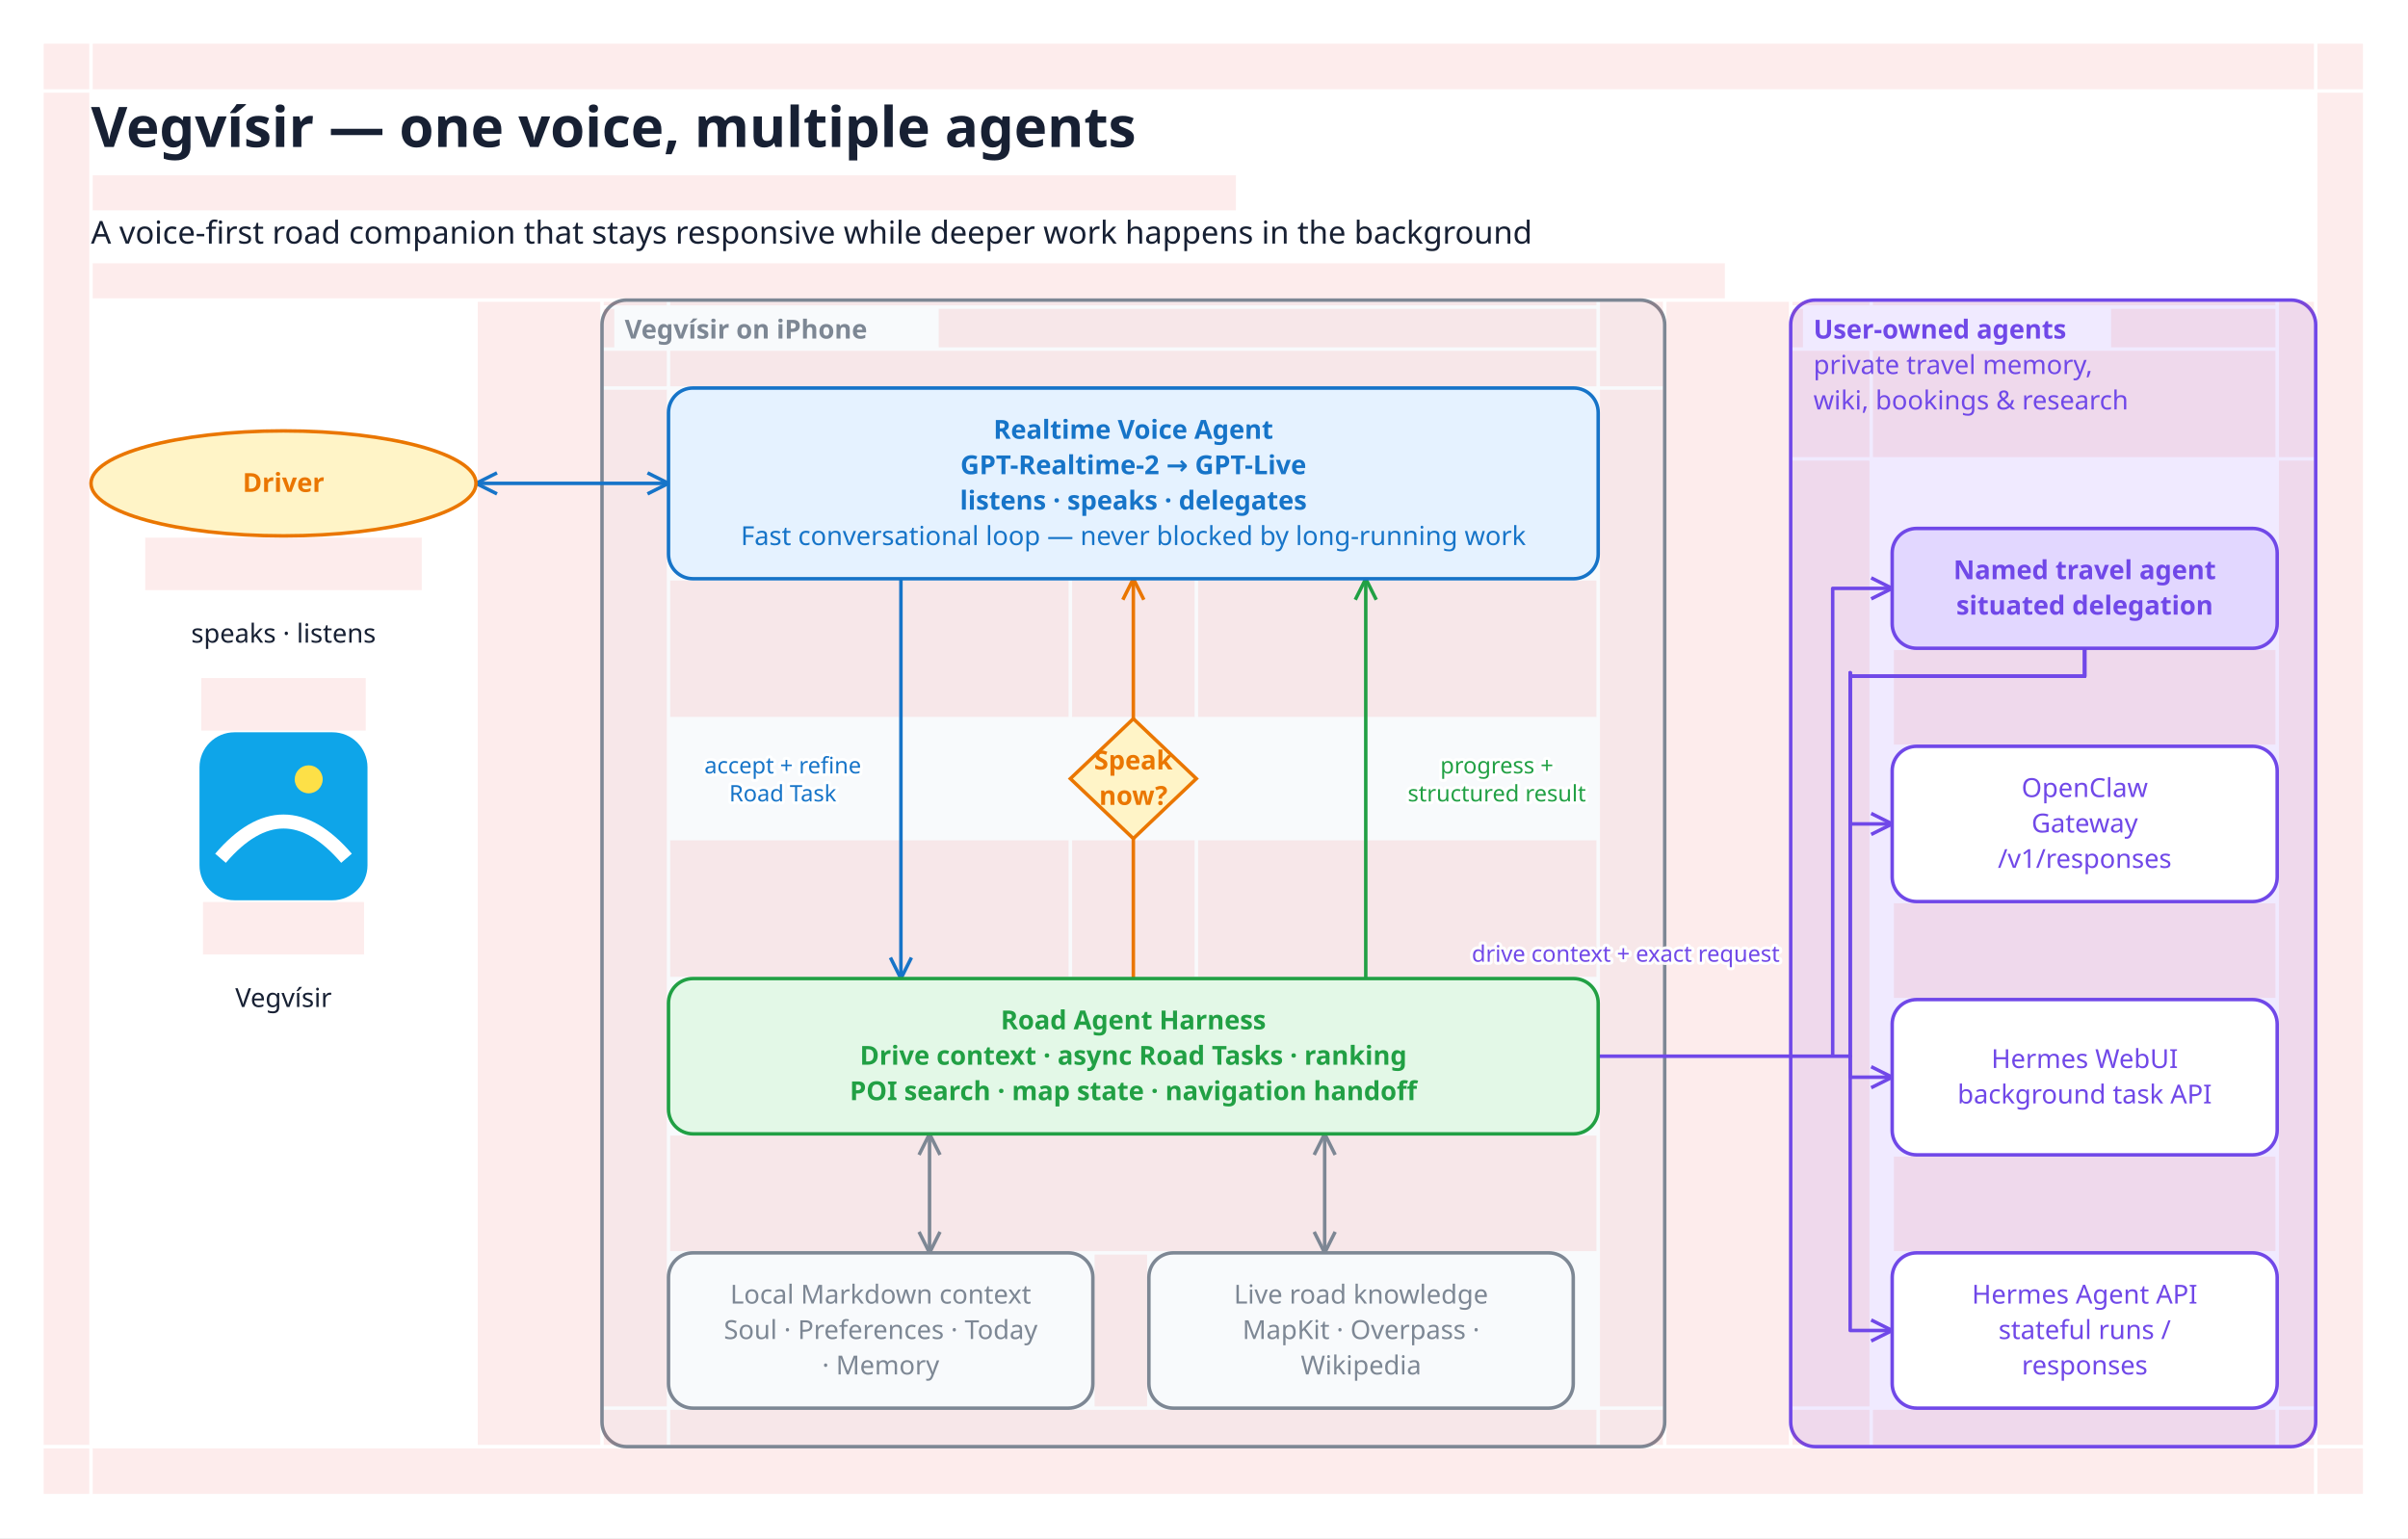
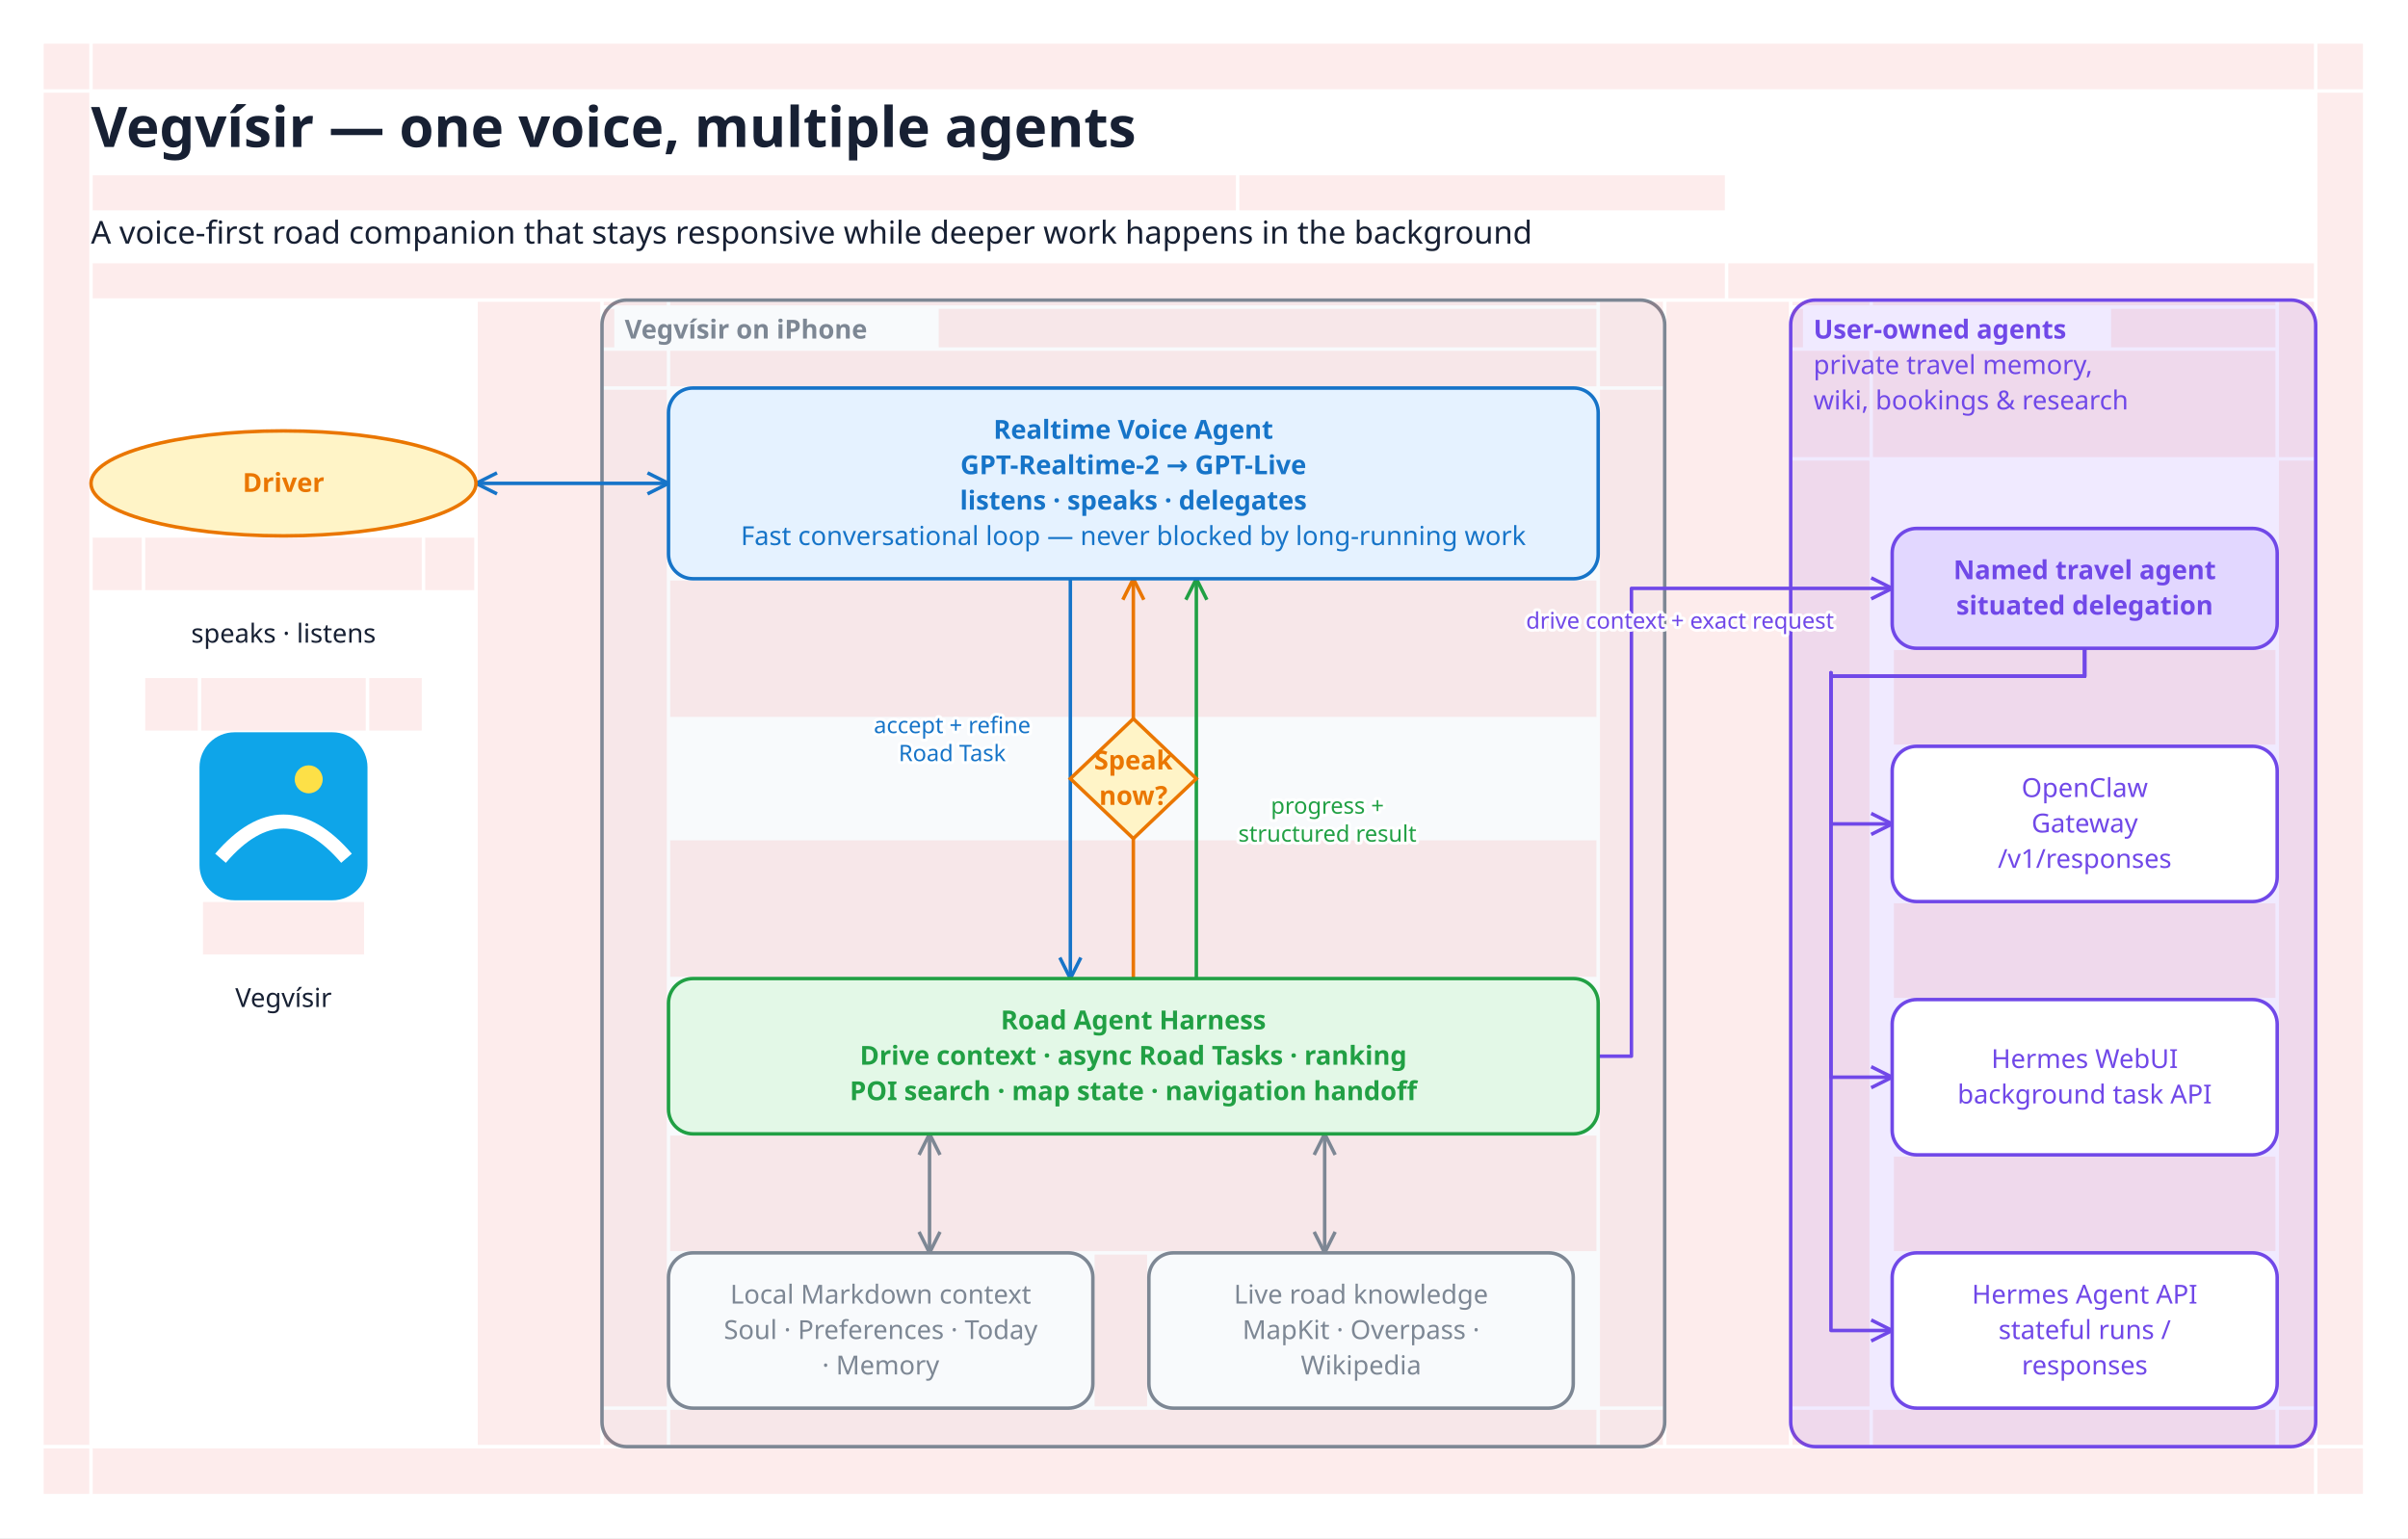
<svg xmlns="http://www.w3.org/2000/svg" width="1376" height="879" viewBox="0 0 1376 879" role="img" aria-label="vegvisir-voice-agents">
  <rect width="100%" height="100%" fill="#ffffff" />
  <g id="boundaries">
    <rect x="344" y="171.5" width="607.25" height="655.25" rx="14" fill="#f8fafc" stroke="#7d8794" stroke-width="2" />
    <rect x="1023.25" y="171.5" width="300" height="655.25" rx="14" fill="#f0eaff" stroke="#7048e8" stroke-width="2" />
  </g>
  <g id="routing-regions">
    <rect data-routing-region="mesh:padding:$root:top" data-region-kind="padding" data-materialized="false" data-authored="false" x="53" y="25" width="1269.25" height="26" fill="#ef4444" fill-opacity="0.1" />
    <rect data-routing-region="mesh:padding:$root:right" data-region-kind="padding" data-materialized="false" data-authored="false" x="1324.25" y="53" width="26" height="772.75" fill="#ef4444" fill-opacity="0.1" />
    <rect data-routing-region="mesh:padding:$root:bottom" data-region-kind="padding" data-materialized="false" data-authored="false" x="53" y="827.75" width="1269.25" height="26" fill="#ef4444" fill-opacity="0.1" />
    <rect data-routing-region="mesh:padding:$root:left" data-region-kind="padding" data-materialized="false" data-authored="false" x="25" y="53" width="26" height="772.75" fill="#ef4444" fill-opacity="0.1" />
    <rect data-routing-region="mesh:corner:$root:top-left" data-region-kind="corner" data-materialized="true" data-authored="false" x="25" y="25" width="26" height="26" fill="#ef4444" fill-opacity="0.1" />
    <rect data-routing-region="mesh:corner:$root:top-right" data-region-kind="corner" data-materialized="true" data-authored="false" x="1324.25" y="25" width="26" height="26" fill="#ef4444" fill-opacity="0.1" />
    <rect data-routing-region="mesh:corner:$root:bottom-right" data-region-kind="corner" data-materialized="true" data-authored="false" x="1324.25" y="827.75" width="26" height="26" fill="#ef4444" fill-opacity="0.1" />
    <rect data-routing-region="mesh:corner:$root:bottom-left" data-region-kind="corner" data-materialized="true" data-authored="false" x="25" y="827.75" width="26" height="26" fill="#ef4444" fill-opacity="0.1" />
    <rect data-routing-region="mesh:gap:$root:0" data-region-kind="gap" data-materialized="false" data-authored="false" x="53" y="100.2" width="653.2" height="20" fill="#ef4444" fill-opacity="0.1" />
+     <rect data-routing-region="mesh:gap:$root:0:access-0" data-region-kind="gap" data-materialized="false" data-authored="false" x="708.2" y="100.2" width="277.4" height="20" fill="#ef4444" fill-opacity="0.1" />
    <rect data-routing-region="mesh:gap:$root:1" data-region-kind="gap" data-materialized="false" data-authored="false" x="53" y="150.5" width="932.6" height="20" fill="#ef4444" fill-opacity="0.1" />
+     <rect data-routing-region="mesh:gap:$root:1:access-0" data-region-kind="gap" data-materialized="false" data-authored="false" x="987.6" y="150.5" width="334.65" height="20" fill="#ef4444" fill-opacity="0.1" />
    <rect data-routing-region="mesh:gap:system:0" data-region-kind="gap" data-materialized="true" data-authored="false" x="273" y="172.5" width="70" height="653.25" fill="#ef4444" fill-opacity="0.1" />
    <rect data-routing-region="mesh:gap:system:1" data-region-kind="gap" data-materialized="true" data-authored="false" x="952.25" y="172.5" width="70" height="653.25" fill="#ef4444" fill-opacity="0.1" />
    <rect data-routing-region="mesh:gap:system/driver-column:0" data-region-kind="gap" data-materialized="false" data-authored="false" x="83" y="307.25" width="158" height="30" fill="#ef4444" fill-opacity="0.1" />
+     <rect data-routing-region="mesh:gap:system/driver-column:0:access-0" data-region-kind="gap" data-materialized="false" data-authored="false" x="53" y="307.25" width="28" height="30" fill="#ef4444" fill-opacity="0.1" />
+     <rect data-routing-region="mesh:gap:system/driver-column:0:access-1" data-region-kind="gap" data-materialized="false" data-authored="false" x="243" y="307.25" width="28" height="30" fill="#ef4444" fill-opacity="0.1" />
    <rect data-routing-region="mesh:gap:system/driver-column:1" data-region-kind="gap" data-materialized="false" data-authored="false" x="115" y="387.5" width="94" height="30" fill="#ef4444" fill-opacity="0.1" />
+     <rect data-routing-region="mesh:gap:system/driver-column:1:access-0" data-region-kind="gap" data-materialized="false" data-authored="false" x="83" y="387.5" width="30" height="30" fill="#ef4444" fill-opacity="0.1" />
+     <rect data-routing-region="mesh:gap:system/driver-column:1:access-1" data-region-kind="gap" data-materialized="false" data-authored="false" x="211" y="387.5" width="30" height="30" fill="#ef4444" fill-opacity="0.1" />
    <rect data-routing-region="mesh:gap:system/driver-column:2" data-region-kind="gap" data-materialized="false" data-authored="false" x="116" y="515.5" width="92" height="30" fill="#ef4444" fill-opacity="0.1" />
    <rect data-routing-region="mesh:padding:system/phone:top:part-0" data-region-kind="padding" data-materialized="false" data-authored="false" x="383" y="172.5" width="529.25" height="2" fill="#ef4444" fill-opacity="0.1" />
    <rect data-routing-region="mesh:padding:system/phone:top:part-1" data-region-kind="padding" data-materialized="false" data-authored="false" x="383" y="200.5" width="529.25" height="20.25" fill="#ef4444" fill-opacity="0.1" />
    <rect data-routing-region="mesh:padding:system/phone:top:part-2" data-region-kind="padding" data-materialized="false" data-authored="false" x="536.4" y="176.5" width="375.85" height="22" fill="#ef4444" fill-opacity="0.1" />
    <rect data-routing-region="mesh:padding:system/phone:right" data-region-kind="padding" data-materialized="true" data-authored="false" x="914.25" y="222.75" width="36" height="581" fill="#ef4444" fill-opacity="0.1" />
    <rect data-routing-region="mesh:padding:system/phone:bottom" data-region-kind="padding" data-materialized="false" data-authored="false" x="383" y="805.75" width="529.25" height="20" fill="#ef4444" fill-opacity="0.1" />
    <rect data-routing-region="mesh:padding:system/phone:left" data-region-kind="padding" data-materialized="true" data-authored="false" x="345" y="222.75" width="36" height="581" fill="#ef4444" fill-opacity="0.1" />
    <rect data-routing-region="mesh:corner:system/phone:top-left:part-0" data-region-kind="corner" data-materialized="true" data-authored="false" x="345" y="172.5" width="36" height="2" fill="#ef4444" fill-opacity="0.1" />
    <rect data-routing-region="mesh:corner:system/phone:top-left:part-1" data-region-kind="corner" data-materialized="true" data-authored="false" x="345" y="200.5" width="36" height="20.25" fill="#ef4444" fill-opacity="0.1" />
    <rect data-routing-region="mesh:corner:system/phone:top-left:part-2" data-region-kind="corner" data-materialized="true" data-authored="false" x="345" y="176.5" width="6" height="22" fill="#ef4444" fill-opacity="0.1" />
    <rect data-routing-region="mesh:corner:system/phone:top-right" data-region-kind="corner" data-materialized="true" data-authored="false" x="914.25" y="172.5" width="36" height="48.25" fill="#ef4444" fill-opacity="0.1" />
    <rect data-routing-region="mesh:corner:system/phone:bottom-right" data-region-kind="corner" data-materialized="true" data-authored="false" x="914.25" y="805.75" width="36" height="20" fill="#ef4444" fill-opacity="0.1" />
    <rect data-routing-region="mesh:corner:system/phone:bottom-left" data-region-kind="corner" data-materialized="true" data-authored="false" x="345" y="805.75" width="36" height="20" fill="#ef4444" fill-opacity="0.1" />
    <rect data-routing-region="mesh:gap:system/phone:0" data-region-kind="gap" data-materialized="true" data-authored="false" x="612.625" y="331.75" width="70" height="78" fill="#ef4444" fill-opacity="0.1" />
    <rect data-routing-region="mesh:gap:system/phone:0:access-0" data-region-kind="gap" data-materialized="false" data-authored="false" x="383" y="331.75" width="227.625" height="78" fill="#ef4444" fill-opacity="0.1" />
    <rect data-routing-region="mesh:gap:system/phone:0:access-1" data-region-kind="gap" data-materialized="false" data-authored="false" x="684.625" y="331.75" width="227.625" height="78" fill="#ef4444" fill-opacity="0.1" />
    <rect data-routing-region="mesh:gap:system/phone:1" data-region-kind="gap" data-materialized="true" data-authored="false" x="612.625" y="480.25" width="70" height="78" fill="#ef4444" fill-opacity="0.1" />
    <rect data-routing-region="mesh:gap:system/phone:1:access-0" data-region-kind="gap" data-materialized="false" data-authored="false" x="383" y="480.25" width="227.625" height="78" fill="#ef4444" fill-opacity="0.1" />
    <rect data-routing-region="mesh:gap:system/phone:1:access-1" data-region-kind="gap" data-materialized="false" data-authored="false" x="684.625" y="480.25" width="227.625" height="78" fill="#ef4444" fill-opacity="0.1" />
    <rect data-routing-region="mesh:gap:system/phone:2" data-region-kind="gap" data-materialized="true" data-authored="false" x="383" y="649" width="529.25" height="66" fill="#ef4444" fill-opacity="0.1" />
    <rect data-routing-region="mesh:gap:system/phone/knowledge:0" data-region-kind="gap" data-materialized="false" data-authored="false" x="625.5" y="717" width="30" height="86.75" fill="#ef4444" fill-opacity="0.1" />
    <rect data-routing-region="mesh:padding:system/user-owned:top:part-0" data-region-kind="padding" data-materialized="false" data-authored="false" x="1070.25" y="172.5" width="230" height="2" fill="#ef4444" fill-opacity="0.1" />
    <rect data-routing-region="mesh:padding:system/user-owned:top:part-1" data-region-kind="padding" data-materialized="false" data-authored="false" x="1070.25" y="200.5" width="230" height="60.75" fill="#ef4444" fill-opacity="0.1" />
    <rect data-routing-region="mesh:padding:system/user-owned:top:part-2" data-region-kind="padding" data-materialized="false" data-authored="false" x="1206.35" y="176.5" width="93.9" height="22" fill="#ef4444" fill-opacity="0.1" />
    <rect data-routing-region="mesh:padding:system/user-owned:right" data-region-kind="padding" data-materialized="false" data-authored="false" x="1302.25" y="263.25" width="20" height="540.5" fill="#ef4444" fill-opacity="0.1" />
    <rect data-routing-region="mesh:padding:system/user-owned:bottom" data-region-kind="padding" data-materialized="false" data-authored="false" x="1070.25" y="805.75" width="230" height="20" fill="#ef4444" fill-opacity="0.1" />
    <rect data-routing-region="mesh:padding:system/user-owned:left" data-region-kind="padding" data-materialized="true" data-authored="false" x="1024.25" y="263.25" width="44" height="540.5" fill="#ef4444" fill-opacity="0.1" />
    <rect data-routing-region="mesh:corner:system/user-owned:top-left:part-0" data-region-kind="corner" data-materialized="true" data-authored="false" x="1024.25" y="172.5" width="44" height="2" fill="#ef4444" fill-opacity="0.1" />
    <rect data-routing-region="mesh:corner:system/user-owned:top-left:part-1" data-region-kind="corner" data-materialized="true" data-authored="false" x="1024.25" y="200.5" width="44" height="60.75" fill="#ef4444" fill-opacity="0.1" />
    <rect data-routing-region="mesh:corner:system/user-owned:top-left:part-2" data-region-kind="corner" data-materialized="true" data-authored="false" x="1024.25" y="176.5" width="6" height="22" fill="#ef4444" fill-opacity="0.1" />
    <rect data-routing-region="mesh:corner:system/user-owned:top-right" data-region-kind="corner" data-materialized="true" data-authored="false" x="1302.25" y="172.5" width="20" height="88.75" fill="#ef4444" fill-opacity="0.1" />
    <rect data-routing-region="mesh:corner:system/user-owned:bottom-right" data-region-kind="corner" data-materialized="true" data-authored="false" x="1302.25" y="805.75" width="20" height="20" fill="#ef4444" fill-opacity="0.1" />
    <rect data-routing-region="mesh:corner:system/user-owned:bottom-left" data-region-kind="corner" data-materialized="true" data-authored="false" x="1024.25" y="805.75" width="44" height="20" fill="#ef4444" fill-opacity="0.1" />
    <rect data-routing-region="mesh:gap:system/user-owned:0" data-region-kind="gap" data-materialized="true" data-authored="false" x="1082.25" y="371.5" width="218" height="54" fill="#ef4444" fill-opacity="0.1" />
    <rect data-routing-region="mesh:gap:system/user-owned:1" data-region-kind="gap" data-materialized="true" data-authored="false" x="1082.25" y="516.25" width="218" height="54" fill="#ef4444" fill-opacity="0.1" />
    <rect data-routing-region="mesh:gap:system/user-owned:2" data-region-kind="gap" data-materialized="true" data-authored="false" x="1082.25" y="661" width="218" height="54" fill="#ef4444" fill-opacity="0.1" />
  </g>
  <g id="corridor-dividers" />
  <g id="lines">
    <g data-line="accept-road-task">
-       <polyline points="514.812,330.75 514.812,559.25" fill="none" stroke="#1674c8" stroke-width="2" stroke-linejoin="round" stroke-linecap="round" />
-       <path d="M 508.812 547.25 L 514.812 559.25 L 520.812 547.25" fill="none" stroke="#1674c8" stroke-width="2" stroke-linejoin="round" />
+       <polyline points="611.625,330.75 611.625,513.25 611.625,559.25" fill="none" stroke="#1674c8" stroke-width="2" stroke-linejoin="round" stroke-linecap="round" />
+       <path d="M 605.625 547.25 L 611.625 559.25 L 617.625 547.25" fill="none" stroke="#1674c8" stroke-width="2" stroke-linejoin="round" />
    </g>
    <g data-line="speak">
      <polyline points="647.625,559.25 647.625,370.75 647.625,445 647.625,330.75" fill="none" stroke="#ea7600" stroke-width="2" stroke-linejoin="round" stroke-linecap="round" />
      <path d="M 653.625 342.75 L 647.625 330.75 L 641.625 342.75" fill="none" stroke="#ea7600" stroke-width="2" stroke-linejoin="round" />
    </g>
    <g data-line="progress">
-       <polyline points="780.438,559.25 780.438,330.75" fill="none" stroke="#21a044" stroke-width="2" stroke-linejoin="round" stroke-linecap="round" />
-       <path d="M 786.438 342.75 L 780.438 330.75 L 774.438 342.75" fill="none" stroke="#21a044" stroke-width="2" stroke-linejoin="round" />
+       <polyline points="683.625,559.25 683.625,376.75 683.625,330.75" fill="none" stroke="#21a044" stroke-width="2" stroke-linejoin="round" stroke-linecap="round" />
+       <path d="M 689.625 342.75 L 683.625 330.75 L 677.625 342.75" fill="none" stroke="#21a044" stroke-width="2" stroke-linejoin="round" />
    </g>
    <g data-line="local-memory">
      <polyline points="531.167,648 531.167,716" fill="none" stroke="#7d8794" stroke-width="2" stroke-linejoin="round" stroke-linecap="round" />
      <path d="M 537.167 660 L 531.167 648 L 525.167 660" fill="none" stroke="#7d8794" stroke-width="2" stroke-linejoin="round" />
      <path d="M 525.167 704 L 531.167 716 L 537.167 704" fill="none" stroke="#7d8794" stroke-width="2" stroke-linejoin="round" />
    </g>
    <g data-line="live-knowledge">
      <polyline points="756.958,648 756.958,716" fill="none" stroke="#7d8794" stroke-width="2" stroke-linejoin="round" stroke-linecap="round" />
      <path d="M 762.958 660 L 756.958 648 L 750.958 660" fill="none" stroke="#7d8794" stroke-width="2" stroke-linejoin="round" />
      <path d="M 750.958 704 L 756.958 716 L 762.958 704" fill="none" stroke="#7d8794" stroke-width="2" stroke-linejoin="round" />
    </g>
    <g data-line="to-openclaw">
-       <polyline points="1191.25,370.5 1191.25,386.5 1057.25,386.5 1057.25,384.5 1057.25,470.875 1081.25,470.875" fill="none" stroke="#7048e8" stroke-width="2" stroke-linejoin="round" stroke-linecap="round" />
+       <polyline points="1191.25,370.5 1191.25,386.5 1046.25,386.5 1046.25,384.5 1046.25,470.875 1081.25,470.875" fill="none" stroke="#7048e8" stroke-width="2" stroke-linejoin="round" stroke-linecap="round" />
      <path d="M 1069.25 476.875 L 1081.25 470.875 L 1069.25 464.875" fill="none" stroke="#7048e8" stroke-width="2" stroke-linejoin="round" />
    </g>
    <g data-line="to-hermes-webui">
-       <polyline points="1191.25,370.5 1191.25,386.5 1057.25,386.5 1057.25,384.5 1057.25,615.625 1081.25,615.625" fill="none" stroke="#7048e8" stroke-width="2" stroke-linejoin="round" stroke-linecap="round" />
+       <polyline points="1191.25,370.5 1191.25,386.5 1046.25,386.5 1046.25,384.5 1046.25,615.625 1081.25,615.625" fill="none" stroke="#7048e8" stroke-width="2" stroke-linejoin="round" stroke-linecap="round" />
      <path d="M 1069.25 621.625 L 1081.25 615.625 L 1069.25 609.625" fill="none" stroke="#7048e8" stroke-width="2" stroke-linejoin="round" />
    </g>
    <g data-line="to-hermes-api">
-       <polyline points="1191.25,370.5 1191.25,386.5 1057.25,386.5 1057.25,384.5 1057.25,760.375 1081.25,760.375" fill="none" stroke="#7048e8" stroke-width="2" stroke-linejoin="round" stroke-linecap="round" />
+       <polyline points="1191.25,370.5 1191.25,386.5 1046.25,386.5 1046.25,384.5 1046.25,760.375 1081.25,760.375" fill="none" stroke="#7048e8" stroke-width="2" stroke-linejoin="round" stroke-linecap="round" />
      <path d="M 1069.25 766.375 L 1081.25 760.375 L 1069.25 754.375" fill="none" stroke="#7048e8" stroke-width="2" stroke-linejoin="round" />
    </g>
    <g data-line="driver-conversation">
      <polyline points="272,276.25 382,276.25" fill="none" stroke="#1674c8" stroke-width="2" stroke-linejoin="round" stroke-linecap="round" />
      <path d="M 284 270.25 L 272 276.25 L 284 282.25" fill="none" stroke="#1674c8" stroke-width="2" stroke-linejoin="round" />
      <path d="M 370 282.25 L 382 276.25 L 370 270.25" fill="none" stroke="#1674c8" stroke-width="2" stroke-linejoin="round" />
    </g>
    <g data-line="remote-delegation">
-       <polyline points="913.25,603.625 1057.25,603.625 1047.25,603.625 1047.25,336.25 1081.25,336.25" fill="none" stroke="#7048e8" stroke-width="2" stroke-linejoin="round" stroke-linecap="round" />
+       <polyline points="913.25,603.625 932.25,603.625 932.25,336.25 1081.25,336.25" fill="none" stroke="#7048e8" stroke-width="2" stroke-linejoin="round" stroke-linecap="round" />
      <path d="M 1069.25 342.25 L 1081.25 336.25 L 1069.25 330.25" fill="none" stroke="#7048e8" stroke-width="2" stroke-linejoin="round" />
    </g>
  </g>
  <g id="objects">
    <ellipse cx="162" cy="276.25" rx="110" ry="30" fill="#fff4c7" stroke="#ea7600" stroke-width="2" />
    <g>
      <rect x="114" y="418.5" width="96" height="96" rx="20" fill="#0ea5e9" />
      <path d="M 126 490.5 Q 162 448.5 198 490.5" fill="none" stroke="#fff" stroke-width="8" />
      <circle cx="176.4" cy="445.38" r="8" fill="#fde047" />
    </g>
    <rect x="382" y="221.75" width="531.25" height="109" rx="14" fill="#e5f2ff" stroke="#1674c8" stroke-width="2" />
    <polygon points="647.625,410.75 683.625,445 647.625,479.25 611.625,445" fill="#fff4c7" stroke="#ea7600" stroke-width="2" />
    <rect x="382" y="559.25" width="531.25" height="88.75" rx="14" fill="#e3f8e7" stroke="#21a044" stroke-width="2" />
    <rect x="382" y="716" width="242.5" height="88.75" rx="14" fill="#f8fafc" stroke="#7d8794" stroke-width="2" />
    <rect x="656.5" y="716" width="242.5" height="88.75" rx="14" fill="#f8fafc" stroke="#7d8794" stroke-width="2" />
    <rect x="1081.25" y="302" width="220" height="68.5" rx="14" fill="#e2d7ff" stroke="#7048e8" stroke-width="2" />
    <rect x="1081.25" y="426.5" width="220" height="88.75" rx="14" fill="#ffffff" stroke="#7048e8" stroke-width="2" />
    <rect x="1081.25" y="571.25" width="220" height="88.75" rx="14" fill="#ffffff" stroke="#7048e8" stroke-width="2" />
    <rect x="1081.25" y="716" width="220" height="88.75" rx="14" fill="#ffffff" stroke="#7048e8" stroke-width="2" />
  </g>
  <g id="ports" />
  <g id="text">
    <text x="52" y="84" text-anchor="start" fill="#172033" font-family="ui-rounded, 'Comic Sans MS', sans-serif" font-size="32" font-weight="700">Vegvísir — one voice, multiple agents</text>
    <text x="52" y="139.2" text-anchor="start" fill="#172033" font-family="ui-rounded, 'Comic Sans MS', sans-serif" font-size="18" font-weight="450">A voice-first road companion that stays responsive while deeper work happens in the background</text>
    <text x="162" y="281.125" text-anchor="middle" fill="#ea7600" font-family="ui-rounded, 'Comic Sans MS', sans-serif" font-size="15" font-weight="700">Driver</text>
    <text x="162" y="367.25" text-anchor="middle" fill="#172033" font-family="ui-rounded, 'Comic Sans MS', sans-serif" font-size="15" font-weight="450">speaks · listens</text>
    <text x="162" y="575.5" text-anchor="middle" fill="#172033" font-family="ui-rounded, 'Comic Sans MS', sans-serif" font-size="15" font-weight="450">Vegvísir</text>
    <text x="357" y="193.5" text-anchor="start" fill="#7d8794" font-family="ui-rounded, 'Comic Sans MS', sans-serif" font-size="15" font-weight="700">Vegvísir on iPhone</text>
    <text x="647.625" y="250.75" text-anchor="middle" fill="#1674c8" font-family="ui-rounded, 'Comic Sans MS', sans-serif" font-size="15" font-weight="700">Realtime Voice Agent</text>
    <text x="647.625" y="271" text-anchor="middle" fill="#1674c8" font-family="ui-rounded, 'Comic Sans MS', sans-serif" font-size="15" font-weight="700">GPT-Realtime-2 → GPT-Live</text>
    <text x="647.625" y="291.25" text-anchor="middle" fill="#1674c8" font-family="ui-rounded, 'Comic Sans MS', sans-serif" font-size="15" font-weight="700">listens · speaks · delegates</text>
    <text x="647.625" y="311.5" text-anchor="middle" fill="#1674c8" font-family="ui-rounded, 'Comic Sans MS', sans-serif" font-size="15" font-weight="450">Fast conversational loop — never blocked by long-running work</text>
    <text x="647.625" y="439.75" text-anchor="middle" fill="#ea7600" font-family="ui-rounded, 'Comic Sans MS', sans-serif" font-size="15" font-weight="700">Speak</text>
    <text x="647.625" y="460" text-anchor="middle" fill="#ea7600" font-family="ui-rounded, 'Comic Sans MS', sans-serif" font-size="15" font-weight="700">now?</text>
    <text x="647.625" y="588.25" text-anchor="middle" fill="#21a044" font-family="ui-rounded, 'Comic Sans MS', sans-serif" font-size="15" font-weight="700">Road Agent Harness</text>
    <text x="647.625" y="608.5" text-anchor="middle" fill="#21a044" font-family="ui-rounded, 'Comic Sans MS', sans-serif" font-size="15" font-weight="700">Drive context · async Road Tasks · ranking</text>
    <text x="647.625" y="628.75" text-anchor="middle" fill="#21a044" font-family="ui-rounded, 'Comic Sans MS', sans-serif" font-size="15" font-weight="700">POI search · map state · navigation handoff</text>
    <text x="503.25" y="745" text-anchor="middle" fill="#7d8794" font-family="ui-rounded, 'Comic Sans MS', sans-serif" font-size="15" font-weight="450">Local Markdown context</text>
    <text x="503.25" y="765.25" text-anchor="middle" fill="#7d8794" font-family="ui-rounded, 'Comic Sans MS', sans-serif" font-size="15" font-weight="450">Soul · Preferences · Today</text>
    <text x="503.25" y="785.5" text-anchor="middle" fill="#7d8794" font-family="ui-rounded, 'Comic Sans MS', sans-serif" font-size="15" font-weight="450">· Memory</text>
    <text x="777.75" y="745" text-anchor="middle" fill="#7d8794" font-family="ui-rounded, 'Comic Sans MS', sans-serif" font-size="15" font-weight="450">Live road knowledge</text>
    <text x="777.75" y="765.25" text-anchor="middle" fill="#7d8794" font-family="ui-rounded, 'Comic Sans MS', sans-serif" font-size="15" font-weight="450">MapKit · Overpass ·</text>
    <text x="777.75" y="785.5" text-anchor="middle" fill="#7d8794" font-family="ui-rounded, 'Comic Sans MS', sans-serif" font-size="15" font-weight="450">Wikipedia</text>
    <text x="1036.25" y="193.5" text-anchor="start" fill="#7048e8" font-family="ui-rounded, 'Comic Sans MS', sans-serif" font-size="15" font-weight="700">User-owned agents</text>
    <text x="1036.25" y="213.75" text-anchor="start" fill="#7048e8" font-family="ui-rounded, 'Comic Sans MS', sans-serif" font-size="15" font-weight="450">private travel memory,</text>
    <text x="1036.25" y="234" text-anchor="start" fill="#7048e8" font-family="ui-rounded, 'Comic Sans MS', sans-serif" font-size="15" font-weight="450">wiki, bookings &amp; research</text>
    <text x="1191.25" y="331" text-anchor="middle" fill="#7048e8" font-family="ui-rounded, 'Comic Sans MS', sans-serif" font-size="15" font-weight="700">Named travel agent</text>
    <text x="1191.25" y="351.25" text-anchor="middle" fill="#7048e8" font-family="ui-rounded, 'Comic Sans MS', sans-serif" font-size="15" font-weight="700">situated delegation</text>
    <text x="1191.25" y="455.5" text-anchor="middle" fill="#7048e8" font-family="ui-rounded, 'Comic Sans MS', sans-serif" font-size="15" font-weight="450">OpenClaw</text>
    <text x="1191.25" y="475.75" text-anchor="middle" fill="#7048e8" font-family="ui-rounded, 'Comic Sans MS', sans-serif" font-size="15" font-weight="450">Gateway</text>
    <text x="1191.25" y="496" text-anchor="middle" fill="#7048e8" font-family="ui-rounded, 'Comic Sans MS', sans-serif" font-size="15" font-weight="450">/v1/responses</text>
    <text x="1191.25" y="610.375" text-anchor="middle" fill="#7048e8" font-family="ui-rounded, 'Comic Sans MS', sans-serif" font-size="15" font-weight="450">Hermes WebUI</text>
    <text x="1191.25" y="630.625" text-anchor="middle" fill="#7048e8" font-family="ui-rounded, 'Comic Sans MS', sans-serif" font-size="15" font-weight="450">background task API</text>
    <text x="1191.25" y="745" text-anchor="middle" fill="#7048e8" font-family="ui-rounded, 'Comic Sans MS', sans-serif" font-size="15" font-weight="450">Hermes Agent API</text>
    <text x="1191.25" y="765.25" text-anchor="middle" fill="#7048e8" font-family="ui-rounded, 'Comic Sans MS', sans-serif" font-size="15" font-weight="450">stateful runs /</text>
    <text x="1191.25" y="785.5" text-anchor="middle" fill="#7048e8" font-family="ui-rounded, 'Comic Sans MS', sans-serif" font-size="15" font-weight="450">responses</text>
    <g data-line-label="accept-road-task">
-       <text x="447.312" y="442" text-anchor="middle" font-family="ui-rounded, sans-serif" font-size="13" fill="#1674c8" stroke="#ffffff" stroke-opacity=".92" stroke-width="3.5" stroke-linejoin="round" paint-order="stroke fill">accept + refine</text>
-       <text x="447.312" y="458" text-anchor="middle" font-family="ui-rounded, sans-serif" font-size="13" fill="#1674c8" stroke="#ffffff" stroke-opacity=".92" stroke-width="3.5" stroke-linejoin="round" paint-order="stroke fill">Road Task</text>
+       <text x="544.125" y="419" text-anchor="middle" font-family="ui-rounded, sans-serif" font-size="13" fill="#1674c8" stroke="#ffffff" stroke-opacity=".92" stroke-width="3.5" stroke-linejoin="round" paint-order="stroke fill">accept + refine</text>
+       <text x="544.125" y="435" text-anchor="middle" font-family="ui-rounded, sans-serif" font-size="13" fill="#1674c8" stroke="#ffffff" stroke-opacity=".92" stroke-width="3.5" stroke-linejoin="round" paint-order="stroke fill">Road Task</text>
    </g>
    <g data-line-label="progress">
-       <text x="855.337" y="442" text-anchor="middle" font-family="ui-rounded, sans-serif" font-size="13" fill="#21a044" stroke="#ffffff" stroke-opacity=".92" stroke-width="3.5" stroke-linejoin="round" paint-order="stroke fill">progress +</text>
-       <text x="855.337" y="458" text-anchor="middle" font-family="ui-rounded, sans-serif" font-size="13" fill="#21a044" stroke="#ffffff" stroke-opacity=".92" stroke-width="3.5" stroke-linejoin="round" paint-order="stroke fill">structured result</text>
+       <text x="758.525" y="465" text-anchor="middle" font-family="ui-rounded, sans-serif" font-size="13" fill="#21a044" stroke="#ffffff" stroke-opacity=".92" stroke-width="3.5" stroke-linejoin="round" paint-order="stroke fill">progress +</text>
+       <text x="758.525" y="481" text-anchor="middle" font-family="ui-rounded, sans-serif" font-size="13" fill="#21a044" stroke="#ffffff" stroke-opacity=".92" stroke-width="3.5" stroke-linejoin="round" paint-order="stroke fill">structured result</text>
    </g>
    <g data-line-label="remote-delegation">
-       <text x="929" y="549.625" text-anchor="middle" font-family="ui-rounded, sans-serif" font-size="13" fill="#7048e8" stroke="#ffffff" stroke-opacity=".92" stroke-width="3.5" stroke-linejoin="round" paint-order="stroke fill">drive context + exact request</text>
+       <text x="960" y="359.25" text-anchor="middle" font-family="ui-rounded, sans-serif" font-size="13" fill="#7048e8" stroke="#ffffff" stroke-opacity=".92" stroke-width="3.5" stroke-linejoin="round" paint-order="stroke fill">drive context + exact request</text>
    </g>
  </g>
</svg>
